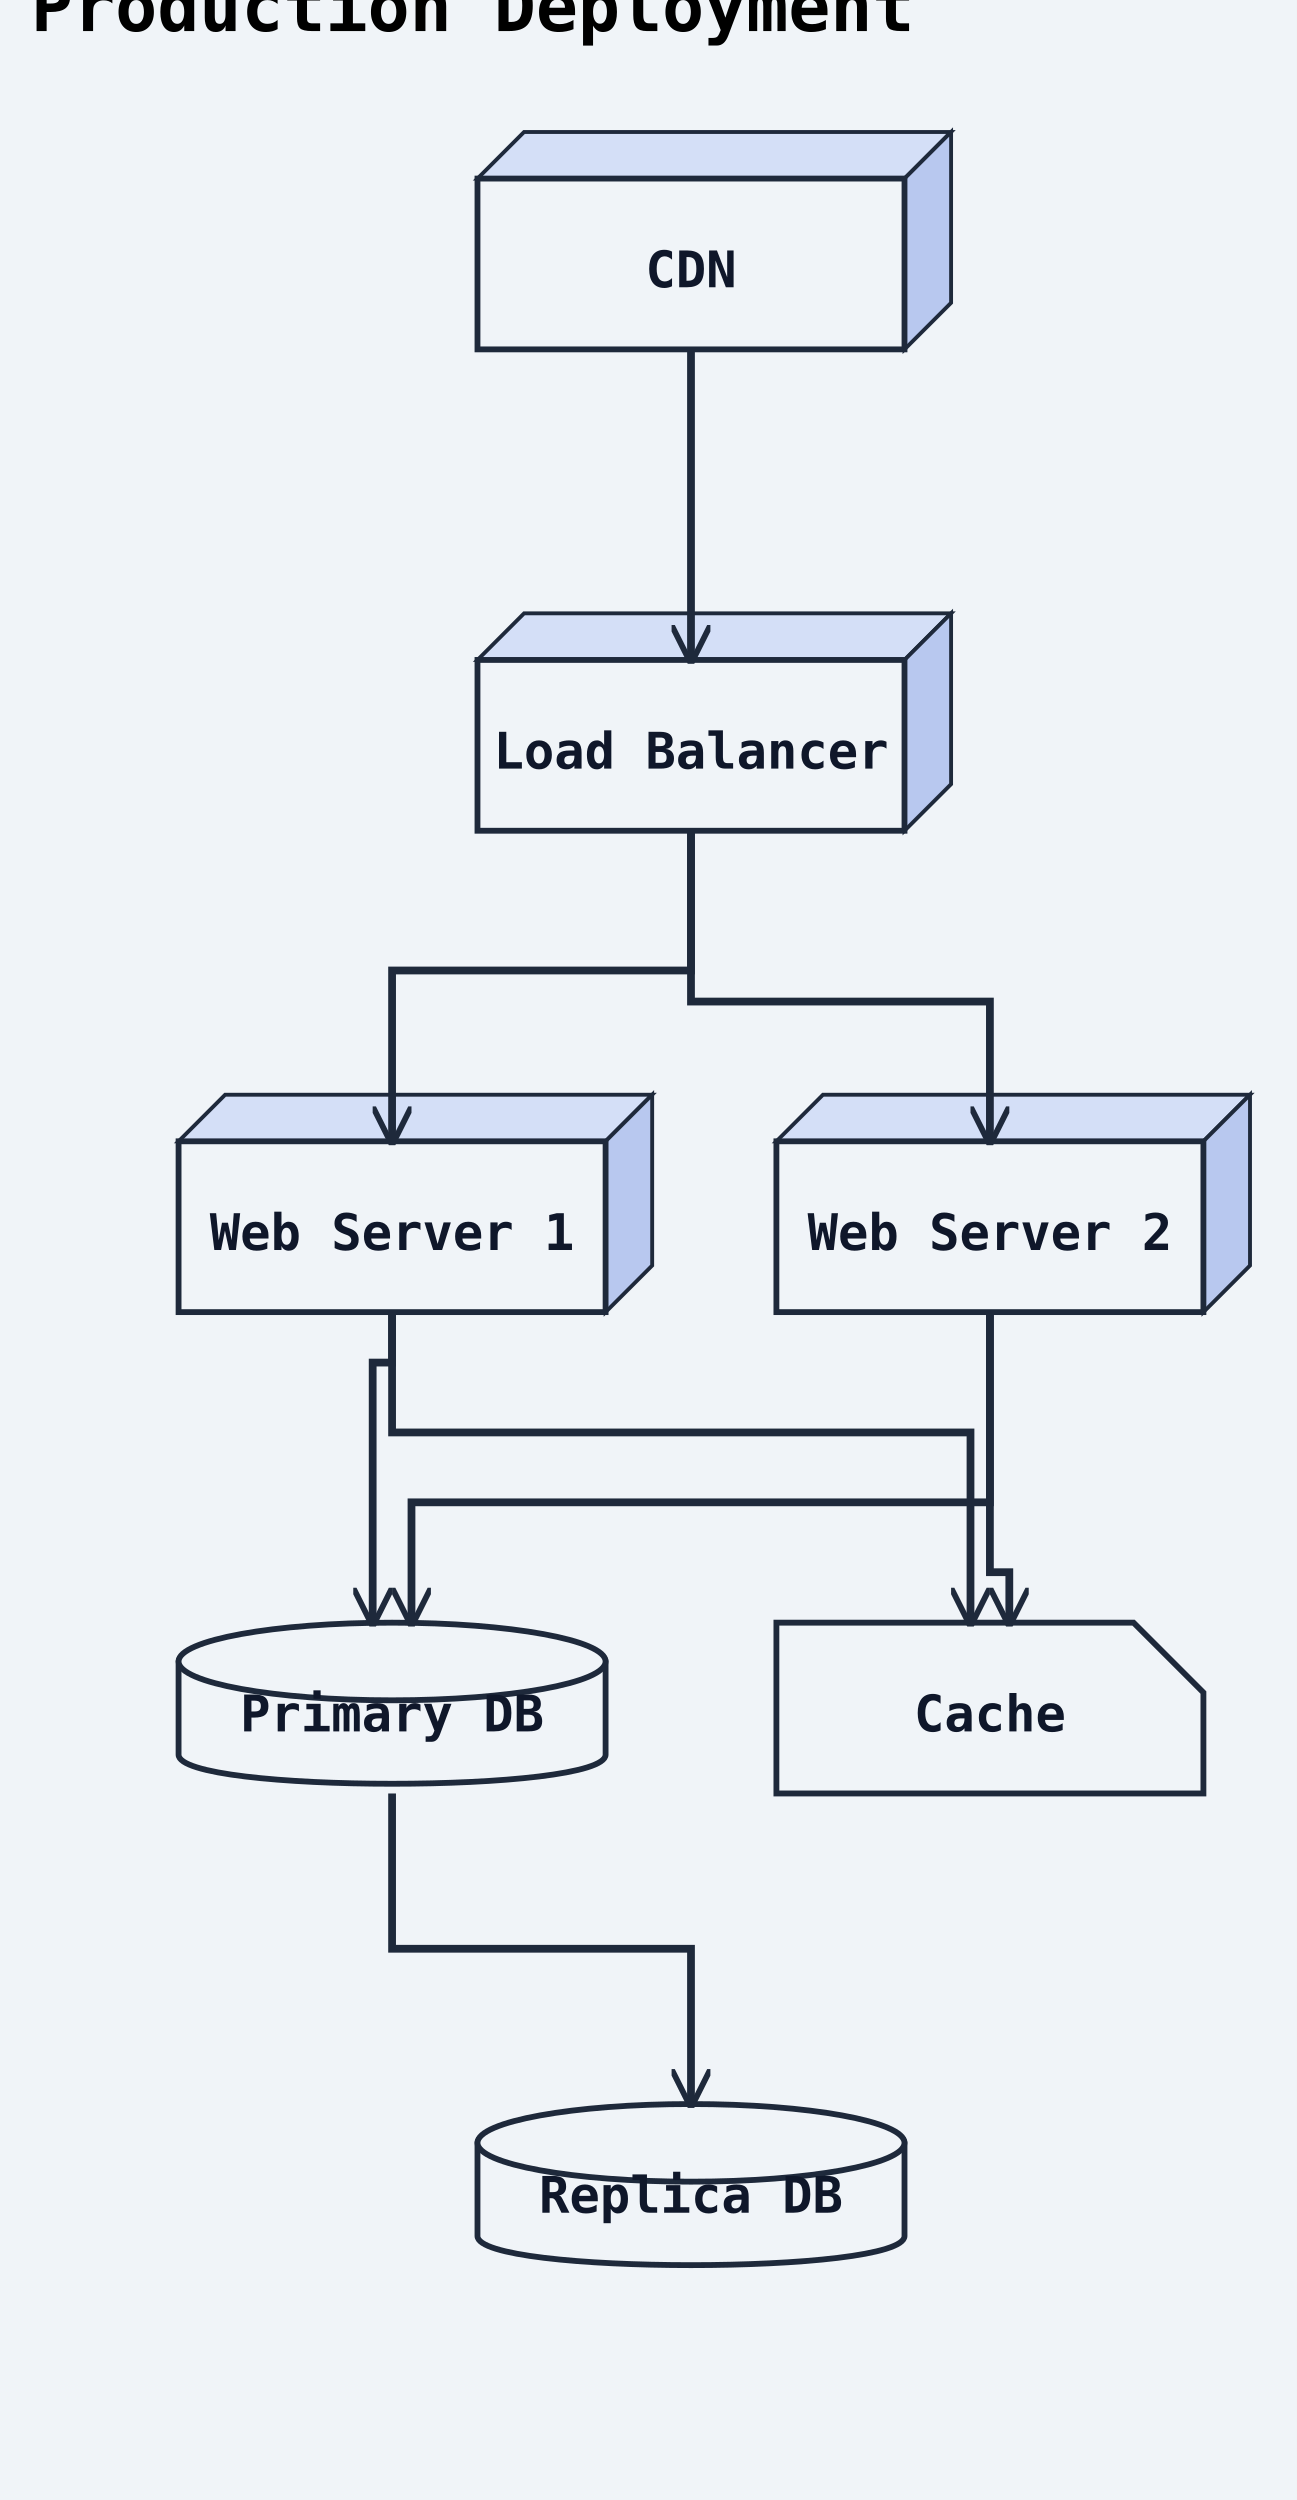
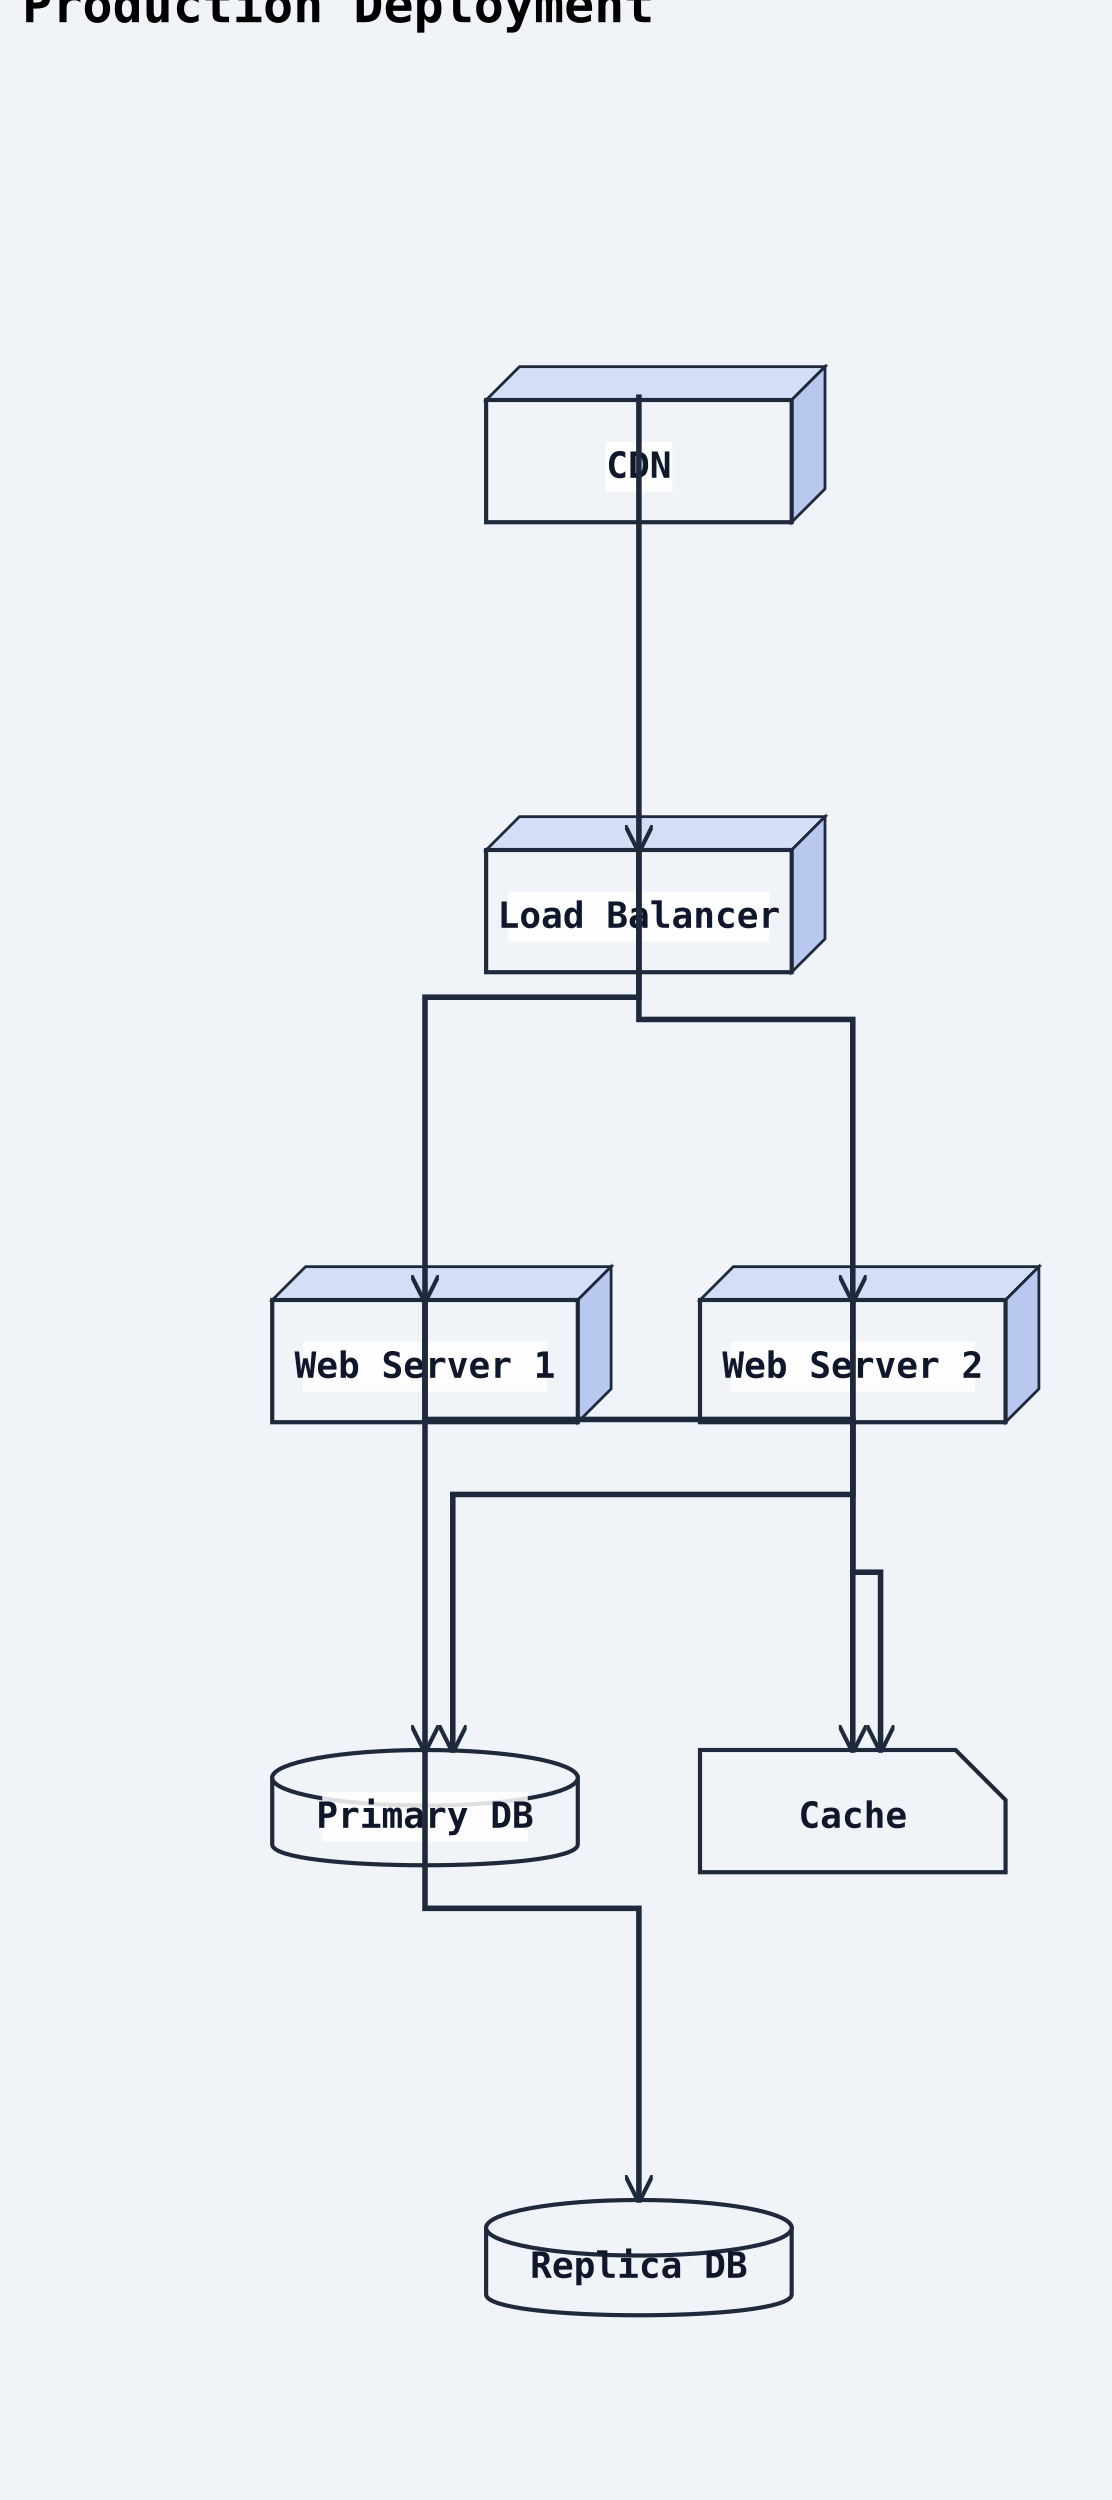
- <svg xmlns="http://www.w3.org/2000/svg" width="334" height="644" viewBox="0 0 334 644">
+ <svg xmlns="http://www.w3.org/2000/svg" width="400" height="900" viewBox="0 0 400 900">
  <rect width="100%" height="100%" fill="#f0f4f8" />
  <defs>
    <marker id="arrow-open" viewBox="0 0 10 10" refX="9" refY="5" markerWidth="10" markerHeight="10" markerUnits="userSpaceOnUse" orient="auto-start-reverse">
      <path d="M0,0 L10,5 L0,10" fill="none" stroke="#1e293b" stroke-width="1.5" />
    </marker>
    <marker id="arrow-triangle" viewBox="0 0 12 12" refX="11" refY="6" markerWidth="12" markerHeight="12" markerUnits="userSpaceOnUse" orient="auto-start-reverse">
      <polygon points="0,0 12,6 0,12" fill="#ffffff" stroke="#1e293b" stroke-width="1.5" fill-rule="nonzero" />
    </marker>
    <marker id="arrow-diamond-filled" viewBox="0 0 14 10" refX="13" refY="5" markerWidth="14" markerHeight="10" markerUnits="userSpaceOnUse" orient="auto-start-reverse">
      <path d="M0,5 L7,0 L14,5 L7,10 z" fill="#1e293b" stroke="#1e293b" stroke-width="1" />
    </marker>
    <marker id="arrow-diamond-open" viewBox="0 0 14 10" refX="13" refY="5" markerWidth="14" markerHeight="10" markerUnits="userSpaceOnUse" orient="auto-start-reverse">
      <path d="M0,5 L7,0 L14,5 L7,10 z" fill="#ffffff" stroke="#1e293b" stroke-width="1" />
    </marker>
    <marker id="arrow-double-open" viewBox="0 0 16 12" refX="15" refY="6" markerWidth="16" markerHeight="12" markerUnits="userSpaceOnUse" orient="auto-start-reverse">
      <path d="M0,1 L8,6 L0,11 M7,1 L15,6 L7,11" fill="none" stroke="#1e293b" stroke-width="1.5" stroke-linejoin="round" />
    </marker>
    <marker id="arrow-circle-open" viewBox="0 0 12 12" refX="11" refY="6" markerWidth="12" markerHeight="12" markerUnits="userSpaceOnUse" orient="auto-start-reverse">
      <circle cx="6" cy="6" r="4" fill="#ffffff" stroke="#1e293b" stroke-width="1.5" />
    </marker>
    <marker id="arrow-circle-filled" viewBox="0 0 12 12" refX="11" refY="6" markerWidth="12" markerHeight="12" markerUnits="userSpaceOnUse" orient="auto-start-reverse">
      <circle cx="6" cy="6" r="4" fill="#1e293b" stroke="#1e293b" stroke-width="1.5" />
    </marker>
    <marker id="arrow-triangle-filled" viewBox="0 0 12 12" refX="11" refY="6" markerWidth="12" markerHeight="12" markerUnits="userSpaceOnUse" orient="auto-start-reverse">
      <polygon points="0,0 12,6 0,12" fill="#1e293b" stroke="#1e293b" stroke-width="1.5" />
    </marker>
    <marker id="arrow-box-filled" viewBox="0 0 12 12" refX="11" refY="6" markerWidth="12" markerHeight="12" markerUnits="userSpaceOnUse" orient="auto-start-reverse">
      <rect x="2" y="2" width="8" height="8" fill="#1e293b" stroke="#1e293b" stroke-width="1.5" />
    </marker>
    <marker id="arrow-plus" viewBox="0 0 12 12" refX="11" refY="6" markerWidth="12" markerHeight="12" markerUnits="userSpaceOnUse" orient="auto-start-reverse">
      <path d="M6,1 L6,11 M1,6 L11,6" fill="none" stroke="#1e293b" stroke-width="1.8" stroke-linecap="round" />
    </marker>
    <marker id="arrow-slash" viewBox="0 0 12 12" refX="10" refY="6" markerWidth="12" markerHeight="12" markerUnits="userSpaceOnUse" orient="auto-start-reverse">
      <path d="M3,2 L9,10" fill="none" stroke="#1e293b" stroke-width="1.8" stroke-linecap="round" />
    </marker>
    <marker id="arrow-cross" viewBox="0 0 12 12" refX="11" refY="6" markerWidth="12" markerHeight="12" markerUnits="userSpaceOnUse" orient="auto-start-reverse">
      <path d="M2,2 L10,10 M10,2 L2,10" fill="none" stroke="#1e293b" stroke-width="1.8" stroke-linecap="round" />
    </marker>
    <marker id="arrow-bracket-open" viewBox="0 0 12 14" refX="11" refY="7" markerWidth="12" markerHeight="14" markerUnits="userSpaceOnUse" orient="auto-start-reverse">
      <path d="M10,1 L4,1 L4,13 L10,13" fill="none" stroke="#1e293b" stroke-width="1.8" stroke-linecap="round" stroke-linejoin="round" />
    </marker>
  </defs>
  <marker id="arrow-ie-one" viewBox="0 0 24 16" refX="22" refY="8" markerWidth="24" markerHeight="16" markerUnits="userSpaceOnUse" orient="auto-start-reverse">
    <path d="M16,2 L16,14" fill="none" stroke="#1e293b" stroke-width="1.8" stroke-linecap="round" />
  </marker>
  <marker id="arrow-ie-zero-one" viewBox="0 0 30 16" refX="28" refY="8" markerWidth="30" markerHeight="16" markerUnits="userSpaceOnUse" orient="auto-start-reverse">
    <circle cx="10" cy="8" r="4" fill="#ffffff" stroke="#1e293b" stroke-width="1.5" />
    <path d="M20,2 L20,14" fill="none" stroke="#1e293b" stroke-width="1.8" stroke-linecap="round" />
  </marker>
  <marker id="arrow-ie-zero-many" viewBox="0 0 34 18" refX="32" refY="9" markerWidth="34" markerHeight="18" markerUnits="userSpaceOnUse" orient="auto-start-reverse">
    <circle cx="8" cy="9" r="4" fill="#ffffff" stroke="#1e293b" stroke-width="1.5" />
    <path d="M18,9 L31,2 M18,9 L31,9 M18,9 L31,16" fill="none" stroke="#1e293b" stroke-width="1.7" stroke-linecap="round" />
  </marker>
  <marker id="arrow-ie-one-many" viewBox="0 0 34 18" refX="32" refY="9" markerWidth="34" markerHeight="18" markerUnits="userSpaceOnUse" orient="auto-start-reverse">
    <path d="M8,2 L8,16 M18,9 L31,2 M18,9 L31,9 M18,9 L31,16" fill="none" stroke="#1e293b" stroke-width="1.7" stroke-linecap="round" />
  </marker>
  <text x="8" y="8" font-family="monospace" font-size="18" font-weight="600">Production Deployment</text>
-   <polygon points="123,46 135,34 245,34 233,46" fill="#d4dff7" stroke="#1e293b" stroke-width="1" />
-   <polygon points="233,46 245,34 245,78 233,90" fill="#b8c8ef" stroke="#1e293b" stroke-width="1" />
-   <rect class="uml-node uml-deployment-shape" data-uml-kind="node" x="123" y="46" width="110" height="44" fill="#f0f4f8" stroke="#1e293b" stroke-width="1.5" />
-   <text x="178" y="74" text-anchor="middle" font-family="monospace" font-size="13" font-weight="600" fill="#0f172a">CDN</text>
-   <polygon points="123,170 135,158 245,158 233,170" fill="#d4dff7" stroke="#1e293b" stroke-width="1" />
-   <polygon points="233,170 245,158 245,202 233,214" fill="#b8c8ef" stroke="#1e293b" stroke-width="1" />
-   <rect class="uml-node uml-deployment-shape" data-uml-kind="node" x="123" y="170" width="110" height="44" fill="#f0f4f8" stroke="#1e293b" stroke-width="1.5" />
-   <text x="178" y="198" text-anchor="middle" font-family="monospace" font-size="13" font-weight="600" fill="#0f172a">Load Balancer</text>
-   <polygon points="46,294 58,282 168,282 156,294" fill="#d4dff7" stroke="#1e293b" stroke-width="1" />
-   <polygon points="156,294 168,282 168,326 156,338" fill="#b8c8ef" stroke="#1e293b" stroke-width="1" />
-   <rect class="uml-node uml-deployment-shape" data-uml-kind="node" x="46" y="294" width="110" height="44" fill="#f0f4f8" stroke="#1e293b" stroke-width="1.5" />
-   <text x="101" y="322" text-anchor="middle" font-family="monospace" font-size="13" font-weight="600" fill="#0f172a">Web Server 1</text>
-   <polygon points="200,294 212,282 322,282 310,294" fill="#d4dff7" stroke="#1e293b" stroke-width="1" />
-   <polygon points="310,294 322,282 322,326 310,338" fill="#b8c8ef" stroke="#1e293b" stroke-width="1" />
-   <rect class="uml-node uml-deployment-shape" data-uml-kind="node" x="200" y="294" width="110" height="44" fill="#f0f4f8" stroke="#1e293b" stroke-width="1.5" />
-   <text x="255" y="322" text-anchor="middle" font-family="monospace" font-size="13" font-weight="600" fill="#0f172a">Web Server 2</text>
-   <path class="uml-node uml-deployment-shape" data-uml-kind="database" d="M46,428 C46,418 156,418 156,428 L156,452 C156,462 46,462 46,452 Z" fill="#f0f4f8" stroke="#1e293b" stroke-width="1.5" />
-   <ellipse cx="101" cy="428" rx="55" ry="10" fill="#f0f4f8" stroke="#1e293b" stroke-width="1.5" />
-   <text x="101" y="446" text-anchor="middle" font-family="monospace" font-size="13" font-weight="600" fill="#0f172a">Primary DB</text>
-   <path class="uml-node uml-deployment-shape" data-uml-kind="database" d="M123,552 C123,542 233,542 233,552 L233,576 C233,586 123,586 123,576 Z" fill="#f0f4f8" stroke="#1e293b" stroke-width="1.5" />
-   <ellipse cx="178" cy="552" rx="55" ry="10" fill="#f0f4f8" stroke="#1e293b" stroke-width="1.5" />
-   <text x="178" y="570" text-anchor="middle" font-family="monospace" font-size="13" font-weight="600" fill="#0f172a">Replica DB</text>
-   <path class="uml-node uml-deployment-shape" data-uml-kind="artifact" d="M200,418 H292 L310 436 V462 H200 Z" fill="#f0f4f8" stroke="#1e293b" stroke-width="1.5" />
-   <text x="255" y="446" text-anchor="middle" font-family="monospace" font-size="13" font-weight="600" fill="#0f172a">Cache</text>
-   <polyline class="uml-relation" data-uml-from="CDN" data-uml-to="LB" data-uml-arrow="--&gt;" points="178,90 178,130 178,170" fill="none" stroke="#1e293b" stroke-width="2" marker-end="url(#arrow-open)" />
-   <polyline class="uml-relation" data-uml-from="LB" data-uml-to="WS1" data-uml-arrow="--&gt;" points="178,214 178,250 101,250 101,294" fill="none" stroke="#1e293b" stroke-width="2" marker-end="url(#arrow-open)" />
-   <polyline class="uml-relation" data-uml-from="LB" data-uml-to="WS2" data-uml-arrow="--&gt;" points="178,214 178,258 255,258 255,294" fill="none" stroke="#1e293b" stroke-width="2" marker-end="url(#arrow-open)" />
-   <polyline class="uml-relation" data-uml-from="WS1" data-uml-to="PDB" data-uml-arrow="--&gt;" points="101,338 101,351 96,351 96,418" fill="none" stroke="#1e293b" stroke-width="2" marker-end="url(#arrow-open)" />
-   <polyline class="uml-relation" data-uml-from="WS2" data-uml-to="PDB" data-uml-arrow="--&gt;" points="255,338 255,387 106,387 106,418" fill="none" stroke="#1e293b" stroke-width="2" marker-end="url(#arrow-open)" />
-   <polyline class="uml-relation" data-uml-from="WS1" data-uml-to="Cache" data-uml-arrow="--&gt;" points="101,338 101,369 250,369 250,418" fill="none" stroke="#1e293b" stroke-width="2" marker-end="url(#arrow-open)" />
-   <polyline class="uml-relation" data-uml-from="WS2" data-uml-to="Cache" data-uml-arrow="--&gt;" points="255,338 255,405 260,405 260,418" fill="none" stroke="#1e293b" stroke-width="2" marker-end="url(#arrow-open)" />
-   <polyline class="uml-relation" data-uml-from="PDB" data-uml-to="RDB" data-uml-arrow="--&gt;" points="101,462 101,502 178,502 178,542" fill="none" stroke="#1e293b" stroke-width="2" marker-end="url(#arrow-open)" />
+   <polygon points="175,144 187,132 297,132 285,144" fill="#d4dff7" stroke="#1e293b" stroke-width="1" />
+   <polygon points="285,144 297,132 297,176 285,188" fill="#b8c8ef" stroke="#1e293b" stroke-width="1" />
+   <rect class="uml-node uml-deployment-shape" data-uml-kind="node" x="175" y="144" width="110" height="44" fill="#f0f4f8" stroke="#1e293b" stroke-width="1.5" />
+   <rect class="uml-edge-label-bg" data-uml-label-role="edge-background" x="218" y="159" width="24" height="18" fill="white" opacity="0.85" />
+   <text x="230" y="172" text-anchor="middle" font-family="monospace" font-size="13" font-weight="600" fill="#0f172a">CDN</text>
+   <polygon points="175,306 187,294 297,294 285,306" fill="#d4dff7" stroke="#1e293b" stroke-width="1" />
+   <polygon points="285,306 297,294 297,338 285,350" fill="#b8c8ef" stroke="#1e293b" stroke-width="1" />
+   <rect class="uml-node uml-deployment-shape" data-uml-kind="node" x="175" y="306" width="110" height="44" fill="#f0f4f8" stroke="#1e293b" stroke-width="1.5" />
+   <rect class="uml-edge-label-bg" data-uml-label-role="edge-background" x="183" y="321" width="94" height="18" fill="white" opacity="0.85" />
+   <text x="230" y="334" text-anchor="middle" font-family="monospace" font-size="13" font-weight="600" fill="#0f172a">Load Balancer</text>
+   <polygon points="98,468 110,456 220,456 208,468" fill="#d4dff7" stroke="#1e293b" stroke-width="1" />
+   <polygon points="208,468 220,456 220,500 208,512" fill="#b8c8ef" stroke="#1e293b" stroke-width="1" />
+   <rect class="uml-node uml-deployment-shape" data-uml-kind="node" x="98" y="468" width="110" height="44" fill="#f0f4f8" stroke="#1e293b" stroke-width="1.5" />
+   <rect class="uml-edge-label-bg" data-uml-label-role="edge-background" x="109" y="483" width="88" height="18" fill="white" opacity="0.85" />
+   <text x="153" y="496" text-anchor="middle" font-family="monospace" font-size="13" font-weight="600" fill="#0f172a">Web Server 1</text>
+   <polygon points="252,468 264,456 374,456 362,468" fill="#d4dff7" stroke="#1e293b" stroke-width="1" />
+   <polygon points="362,468 374,456 374,500 362,512" fill="#b8c8ef" stroke="#1e293b" stroke-width="1" />
+   <rect class="uml-node uml-deployment-shape" data-uml-kind="node" x="252" y="468" width="110" height="44" fill="#f0f4f8" stroke="#1e293b" stroke-width="1.5" />
+   <rect class="uml-edge-label-bg" data-uml-label-role="edge-background" x="263" y="483" width="88" height="18" fill="white" opacity="0.85" />
+   <text x="307" y="496" text-anchor="middle" font-family="monospace" font-size="13" font-weight="600" fill="#0f172a">Web Server 2</text>
+   <path class="uml-node uml-deployment-shape" data-uml-kind="database" d="M98,640 C98,630 208,630 208,640 L208,664 C208,674 98,674 98,664 Z" fill="#f0f4f8" stroke="#1e293b" stroke-width="1.5" />
+   <ellipse cx="153" cy="640" rx="55" ry="10" fill="#f0f4f8" stroke="#1e293b" stroke-width="1.5" />
+   <rect class="uml-edge-label-bg" data-uml-label-role="edge-background" x="116" y="645" width="74" height="18" fill="white" opacity="0.85" />
+   <text x="153" y="658" text-anchor="middle" font-family="monospace" font-size="13" font-weight="600" fill="#0f172a">Primary DB</text>
+   <path class="uml-node uml-deployment-shape" data-uml-kind="database" d="M175,802 C175,792 285,792 285,802 L285,826 C285,836 175,836 175,826 Z" fill="#f0f4f8" stroke="#1e293b" stroke-width="1.5" />
+   <ellipse cx="230" cy="802" rx="55" ry="10" fill="#f0f4f8" stroke="#1e293b" stroke-width="1.5" />
+   <text x="230" y="820" text-anchor="middle" font-family="monospace" font-size="13" font-weight="600" fill="#0f172a">Replica DB</text>
+   <path class="uml-node uml-deployment-shape" data-uml-kind="artifact" d="M252,630 H344 L362 648 V674 H252 Z" fill="#f0f4f8" stroke="#1e293b" stroke-width="1.5" />
+   <text x="307" y="658" text-anchor="middle" font-family="monospace" font-size="13" font-weight="600" fill="#0f172a">Cache</text>
+   <polyline class="uml-relation" data-uml-from="CDN" data-uml-to="LB" data-uml-arrow="--&gt;" points="230,142 230,201 230,306" fill="none" stroke="#1e293b" stroke-width="2" marker-end="url(#arrow-open)" />
+   <polyline class="uml-relation" data-uml-from="LB" data-uml-to="WS1" data-uml-arrow="--&gt;" points="230,304 230,359 153,359 153,468" fill="none" stroke="#1e293b" stroke-width="2" marker-end="url(#arrow-open)" />
+   <polyline class="uml-relation" data-uml-from="LB" data-uml-to="WS2" data-uml-arrow="--&gt;" points="230,304 230,367 307,367 307,468" fill="none" stroke="#1e293b" stroke-width="2" marker-end="url(#arrow-open)" />
+   <polyline class="uml-relation" data-uml-from="WS1" data-uml-to="PDB" data-uml-arrow="--&gt;" points="153,466 153,483 153,483 153,630" fill="none" stroke="#1e293b" stroke-width="2" marker-end="url(#arrow-open)" />
+   <polyline class="uml-relation" data-uml-from="WS2" data-uml-to="PDB" data-uml-arrow="--&gt;" points="307,466 307,538 163,538 163,630" fill="none" stroke="#1e293b" stroke-width="2" marker-end="url(#arrow-open)" />
+   <polyline class="uml-relation" data-uml-from="WS1" data-uml-to="Cache" data-uml-arrow="--&gt;" points="153,466 153,511 307,511 307,630" fill="none" stroke="#1e293b" stroke-width="2" marker-end="url(#arrow-open)" />
+   <polyline class="uml-relation" data-uml-from="WS2" data-uml-to="Cache" data-uml-arrow="--&gt;" points="307,466 307,566 317,566 317,630" fill="none" stroke="#1e293b" stroke-width="2" marker-end="url(#arrow-open)" />
+   <polyline class="uml-relation" data-uml-from="PDB" data-uml-to="RDB" data-uml-arrow="--&gt;" points="153,628 153,687 230,687 230,792" fill="none" stroke="#1e293b" stroke-width="2" marker-end="url(#arrow-open)" />
</svg>
